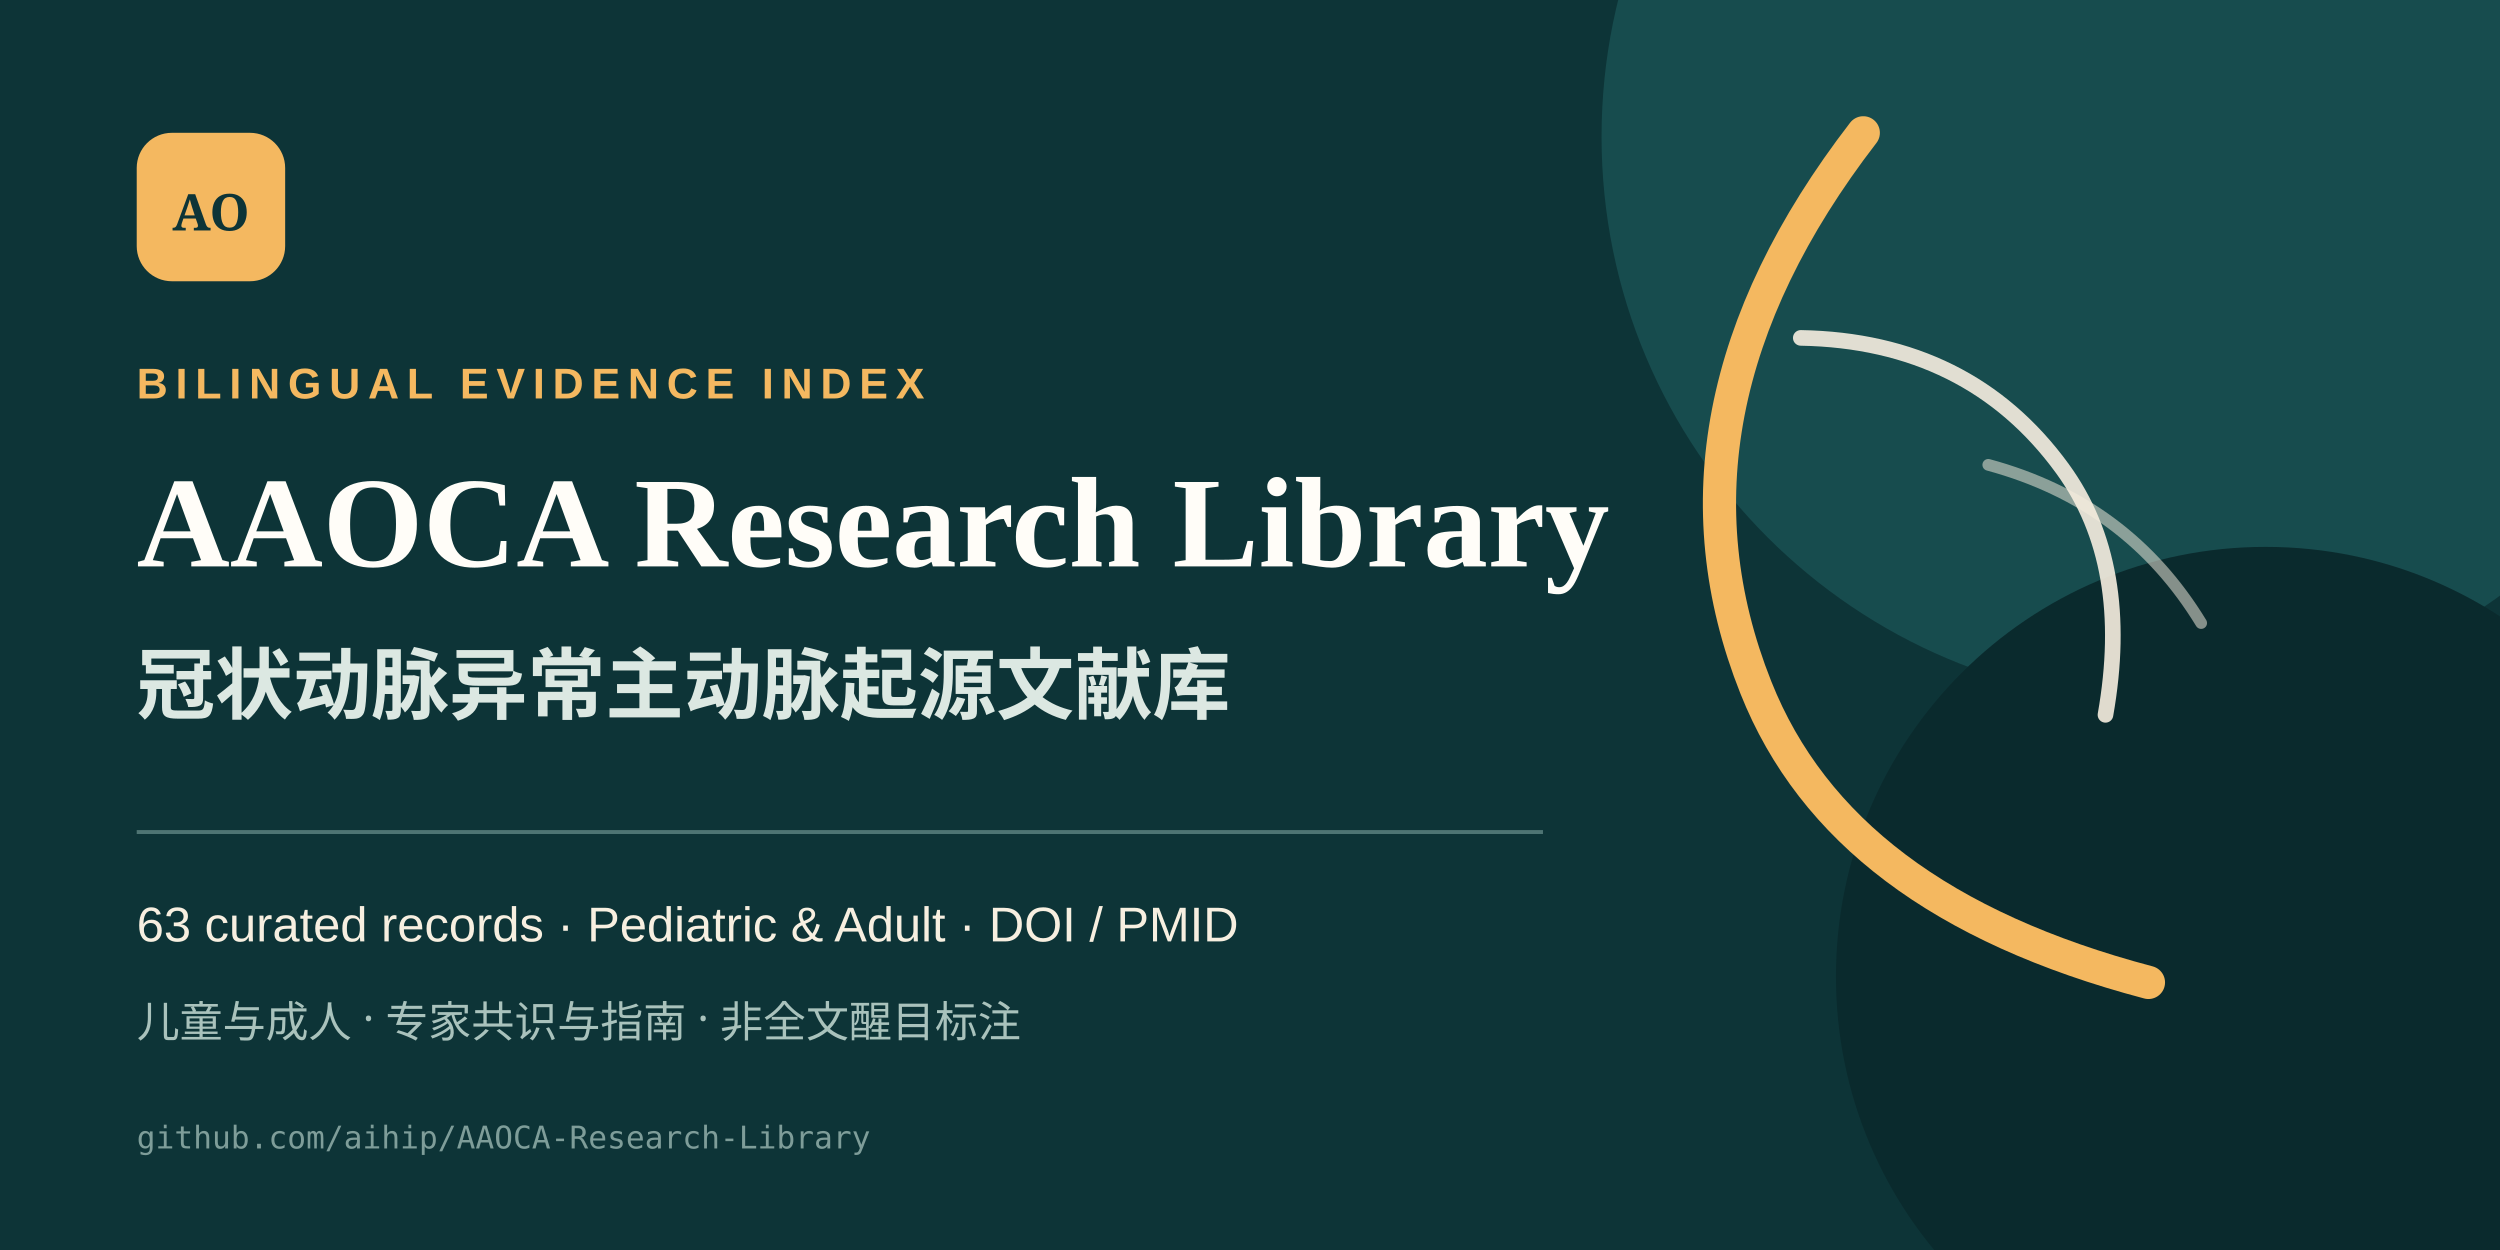
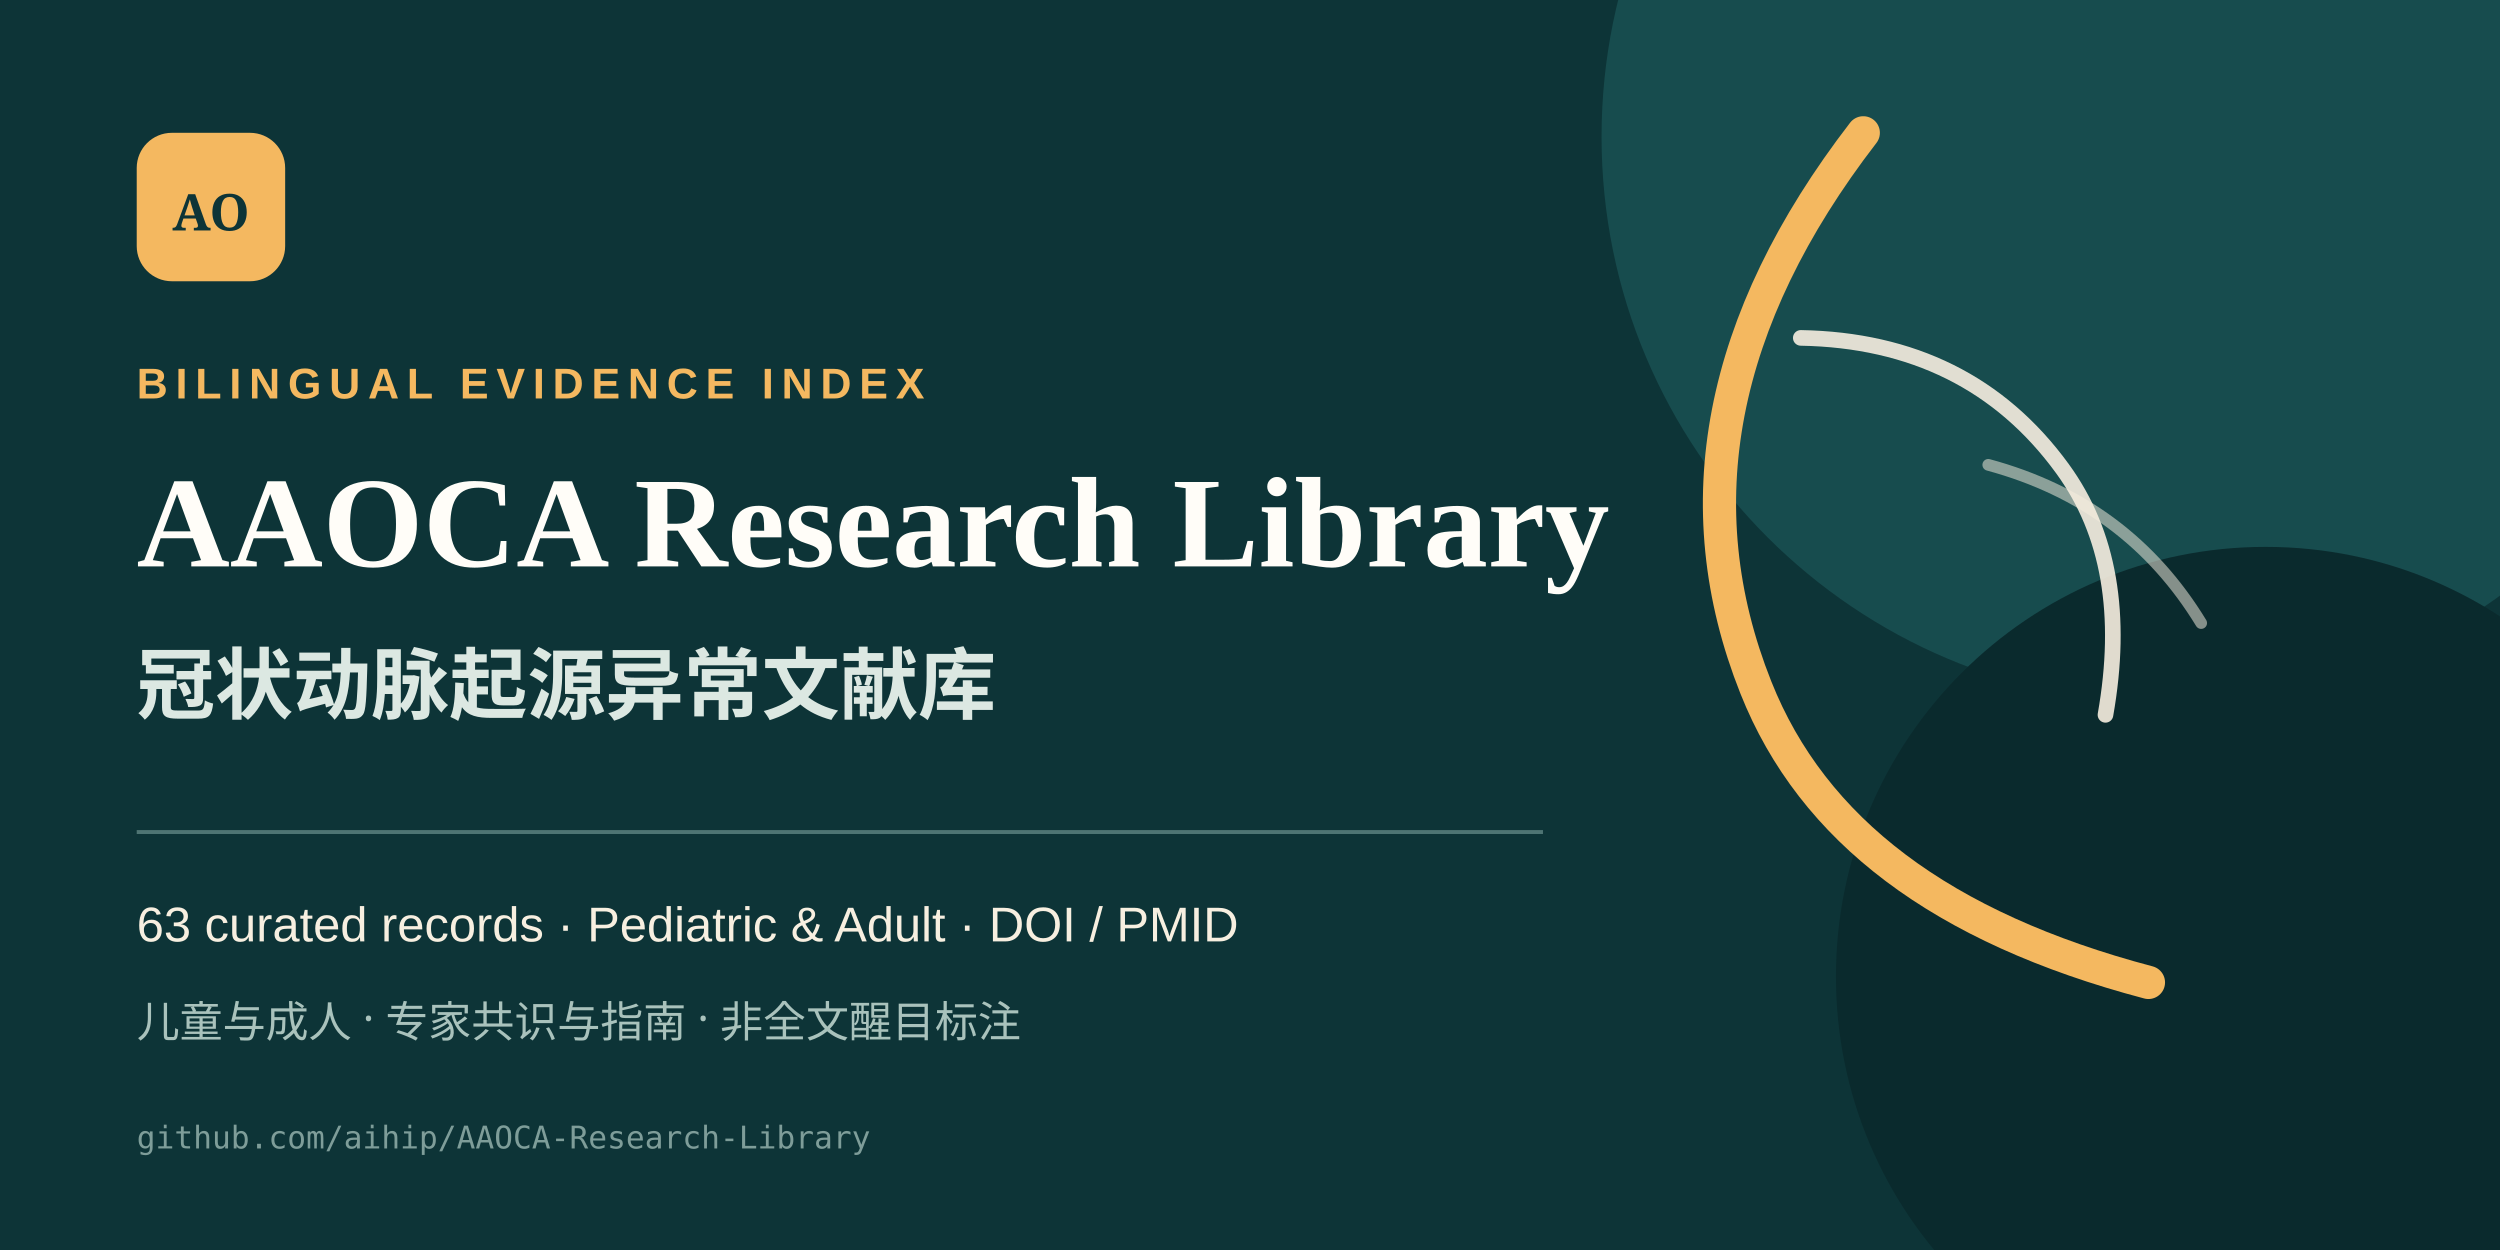
<svg xmlns="http://www.w3.org/2000/svg" width="1280" height="640" viewBox="0 0 1280 640">
  <rect width="1280" height="640" fill="#0d3437" />
  <circle cx="1110" cy="70" r="290" fill="#174c4e" />
  <circle cx="1160" cy="500" r="220" fill="#0a2a2d" />
  <path d="M954 68c-74 96-92 191-55 284 29 73 95 123 201 151" fill="none" stroke="#f4b860" stroke-width="17" stroke-linecap="round" />
  <path d="M922 173c57 1 102 23 134 67 24 33 31 75 22 126" fill="none" stroke="#f7efe0" stroke-opacity=".9" stroke-width="8" stroke-linecap="round" />
  <path d="M1018 238c48 13 84 40 109 81" fill="none" stroke="#f7efe0" stroke-opacity=".52" stroke-width="6" stroke-linecap="round" />
  <rect x="70" y="68" width="76" height="76" rx="18" fill="#f4b860" />
  <text x="108" y="118" text-anchor="middle" font-family="Georgia, serif" font-size="26" font-weight="700" fill="#0d3437">AO</text>
  <text x="70" y="204" font-family="-apple-system, BlinkMacSystemFont, 'Segoe UI', Arial, sans-serif" font-size="22" font-weight="700" letter-spacing="4" fill="#f4b860">BILINGUAL EVIDENCE INDEX</text>
  <text x="70" y="290" font-family="Georgia, 'Times New Roman', serif" font-size="66" font-weight="600" fill="#fffdf8">AAOCA Research Library</text>
-   <text x="70" y="365" font-family="'PingFang SC', 'Microsoft YaHei', sans-serif" font-size="40" font-weight="600" fill="#dce8e2">冠状动脉异常主动脉起源文献库</text>
+   <text x="70" y="365" font-family="'PingFang SC', 'Microsoft YaHei', sans-serif" font-size="40" font-weight="600" fill="#dce8e2">冠状动脉起源异常文献库</text>
  <line x1="70" y1="426" x2="790" y2="426" stroke="#4e7473" stroke-width="2" />
  <text x="70" y="482" font-family="-apple-system, BlinkMacSystemFont, 'Segoe UI', Arial, sans-serif" font-size="25" fill="#f7efe0">63 curated records  ·  Pediatric &amp; Adult  ·  DOI / PMID</text>
  <text x="70" y="531" font-family="'PingFang SC', 'Microsoft YaHei', sans-serif" font-size="22" fill="#a9c2bc">儿童与成人 · 专家共识与指南 · 非全文醒目标注</text>
  <text x="70" y="588" font-family="ui-monospace, Menlo, monospace" font-size="16" fill="#7e9d99">github.com/aihip/AAOCA-Research-Library</text>
</svg>
